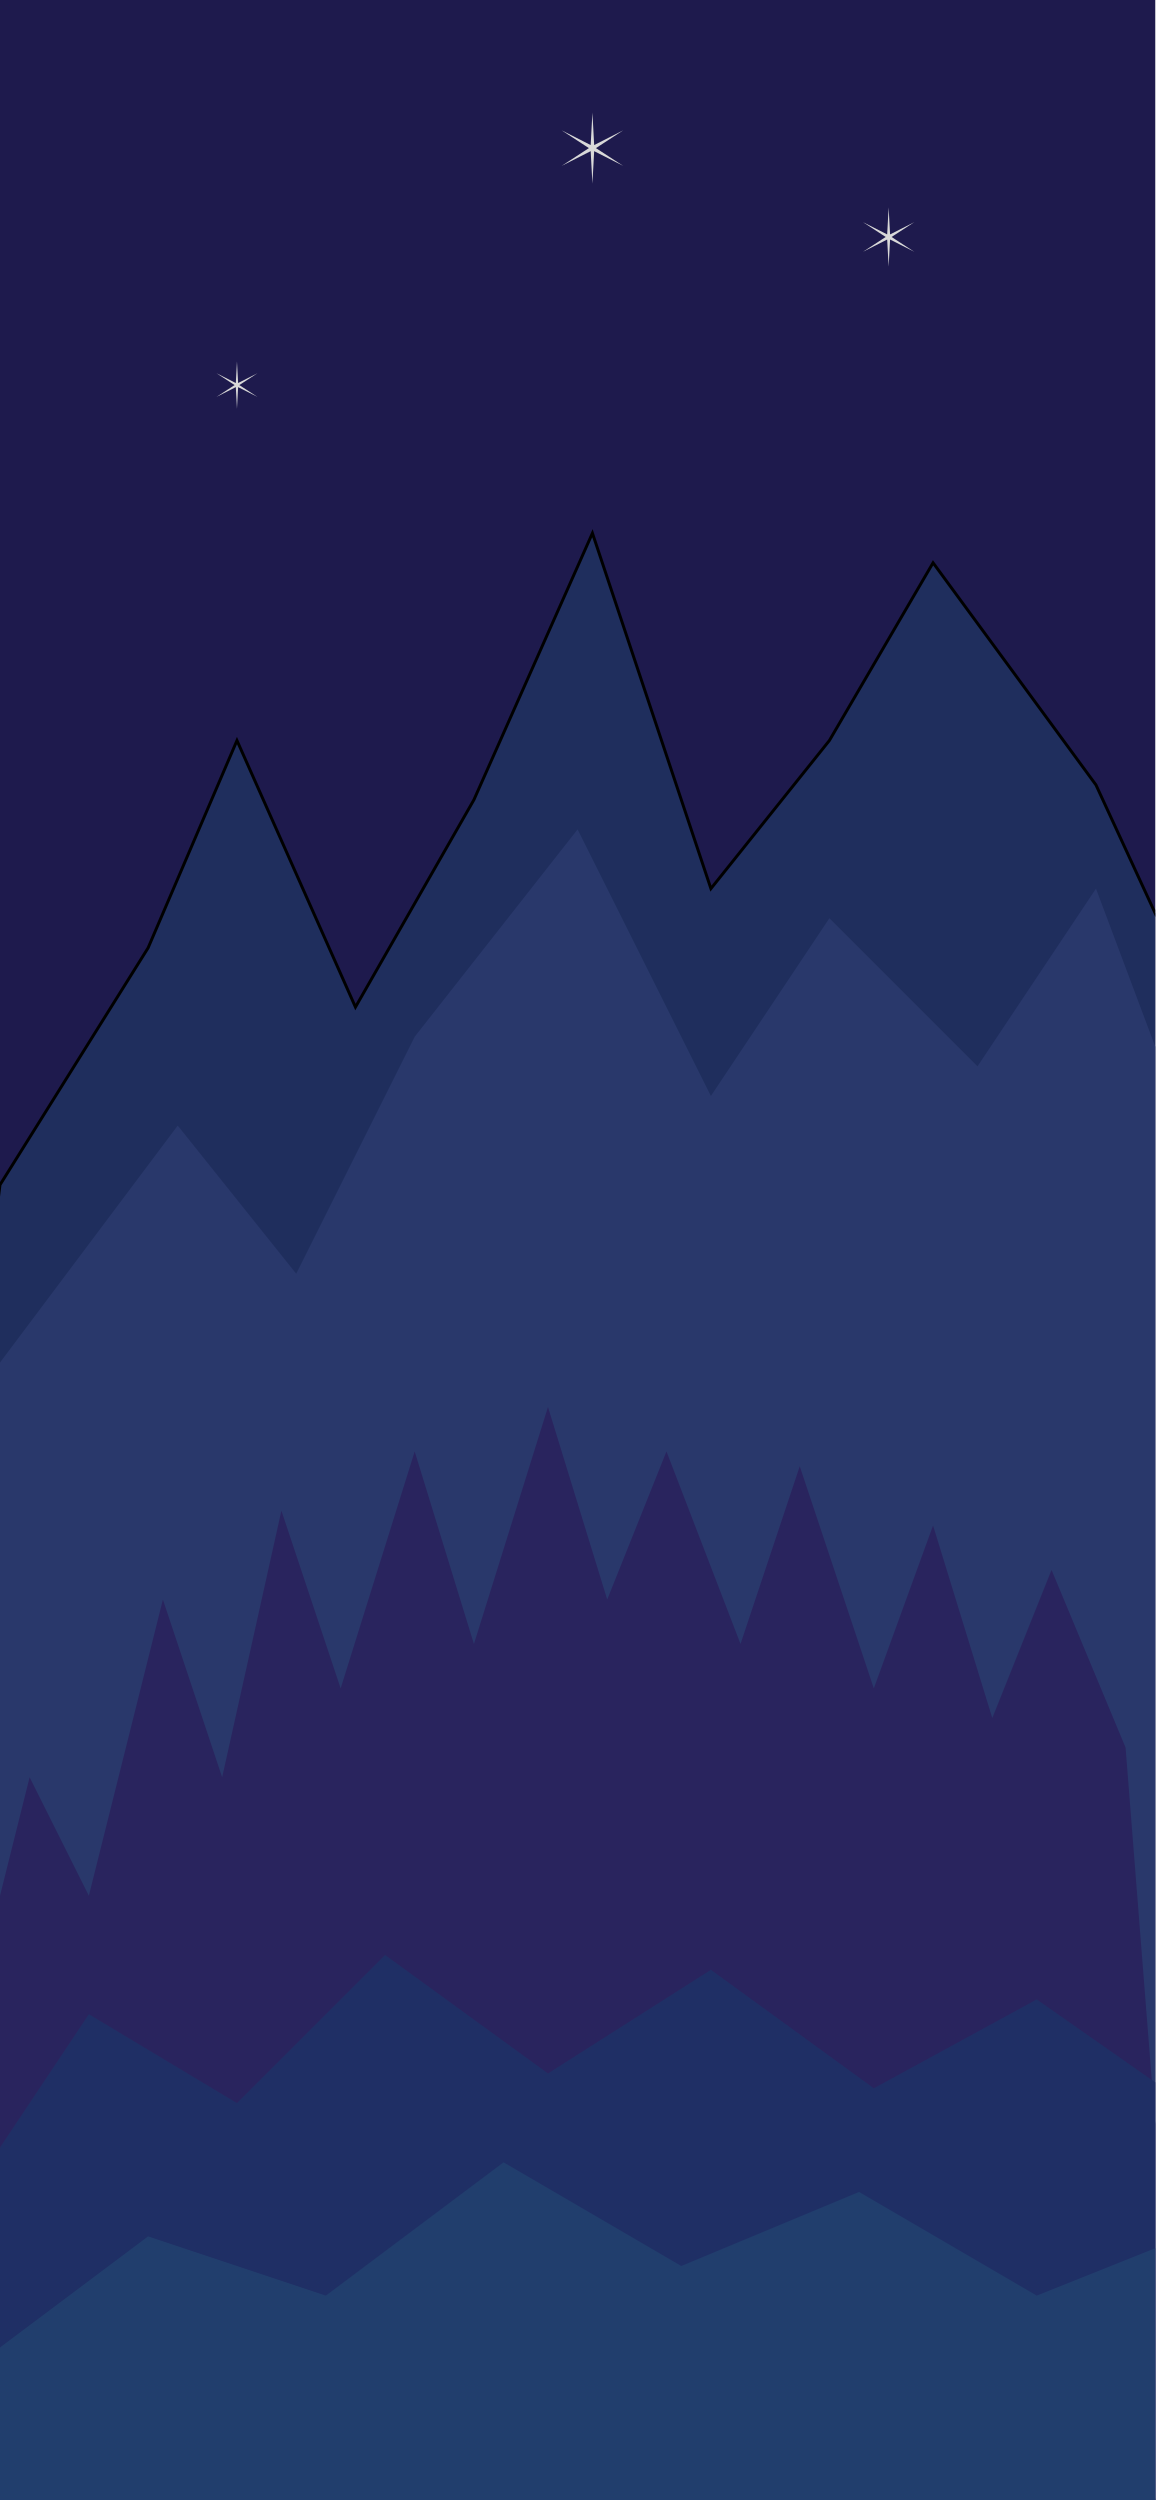
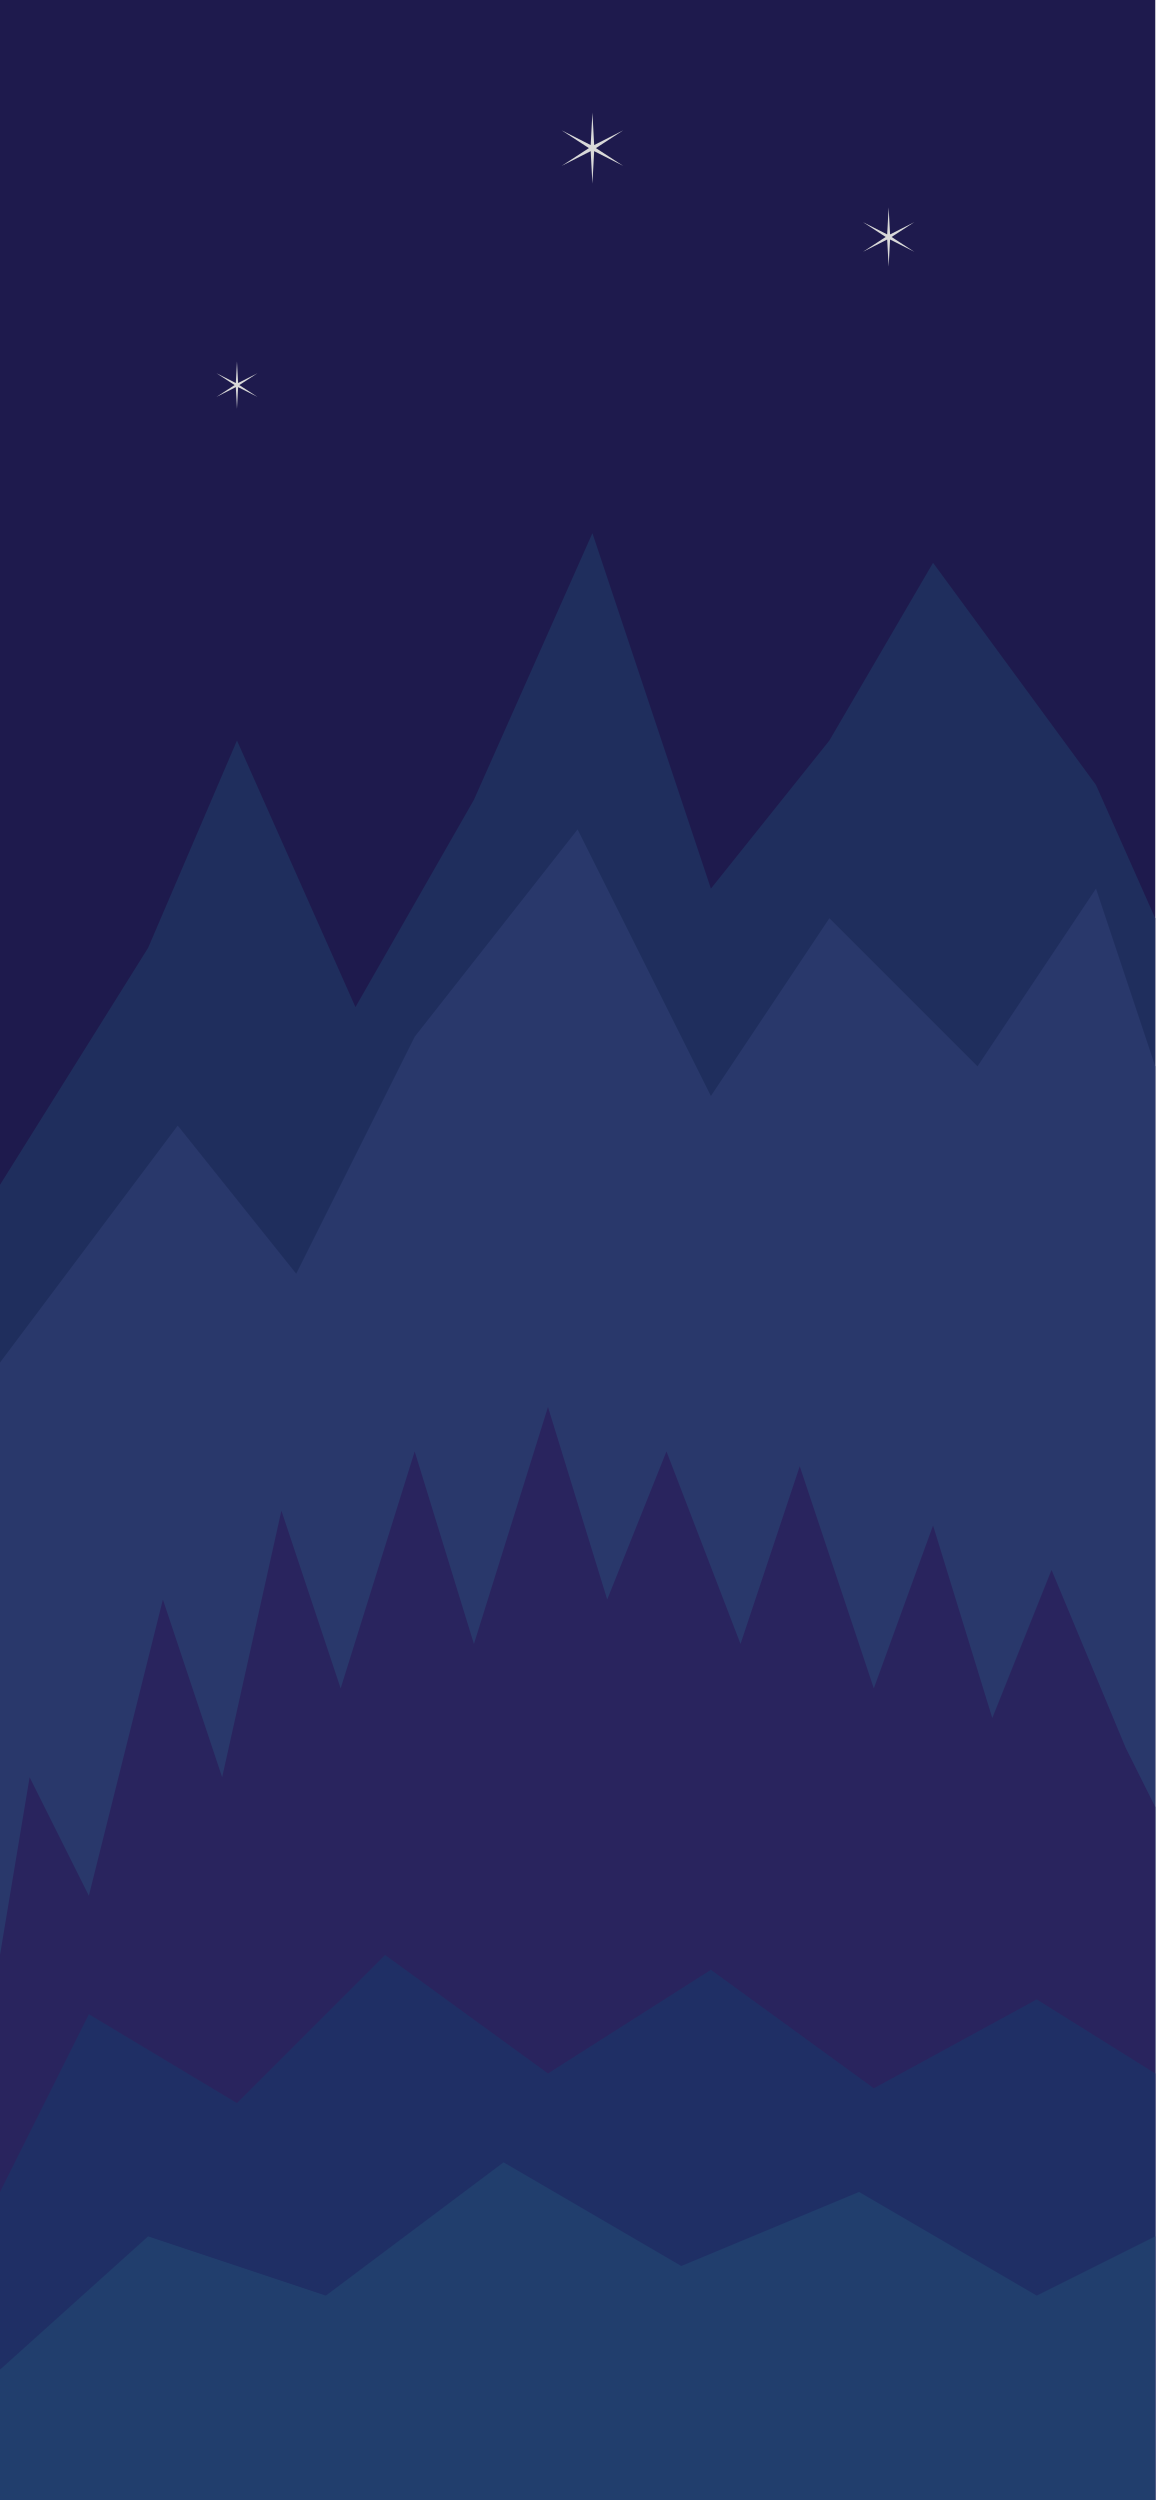
<svg xmlns="http://www.w3.org/2000/svg" width="390" height="844" viewBox="0 0 390 844" fill="none">
-   <g clip-path="url(#clip0_mobile)">
-     <rect width="390" height="844" fill="#1E1A4D" />
-     <path d="M300 70L300.49 79.14L308.66 75L300.99 80L308.66 85L300.49 80.86L300 90L299.51 80.86L291.34 85L299.01 80L291.34 75L299.51 79.14Z" fill="#D9D9D9" />
-     <path d="M80 122L80.39 129.31L86.93 126L80.79 130L86.93 134L80.39 130.69L80 138L79.61 130.69L73.07 134L79.21 130L73.07 126L79.61 129.31Z" fill="#D9D9D9" />
-     <path d="M200 38L200.59 48.97L210.39 44L201.19 50L210.39 56L200.59 51.03L200 62L199.41 51.03L189.61 56L198.81 50L189.61 44L199.41 48.97Z" fill="#D9D9D9" />
-     <path d="M-10 480L0 400L50 320L80 250L120 340L160 270L200 180L240 300L280 250L315 190L370 265L400 330L400 844L-10 844Z" fill="#1F2E5D" stroke="black" />
-     <path d="M-10 540L0 460L60 380L100 430L140 350L195 280L240 370L280 310L330 360L370 300L400 380L400 844L-10 844Z" fill="#29386B" />
-     <path d="M-10 680L10 600L30 640L55 540L75 600L95 510L115 570L140 490L160 555L185 475L205 540L225 490L250 555L270 495L295 570L315 515L335 580L355 530L380 590L400 844L-10 844Z" fill="#29245E" />
-     <path d="M-10 740L30 680L80 710L130 660L185 700L240 665L295 705L350 675L400 710L400 844L-10 844Z" fill="#1F2F65" />
-     <path d="M-10 800L50 755L110 775L170 730L230 765L290 740L350 775L400 755L400 844L-10 844Z" fill="#213E6D" />
-   </g>
-   <defs>
-     <clipPath id="clip0_mobile">
-       <rect width="390" height="844" fill="white" />
-     </clipPath>
-   </defs>
+   <rect width="390" height="844" fill="#1E1A4D" />
+   <path d="M300 70L300.49 79.14L308.66 75L300.99 80L308.66 85L300.49 80.86L300 90L299.51 80.86L291.34 85L299.01 80L291.34 75L299.51 79.14Z" fill="#D9D9D9" />
+   <path d="M80 122L80.39 129.31L86.93 126L80.79 130L86.93 134L80.39 130.69L80 138L79.61 130.69L73.07 134L79.21 130L73.07 126L79.61 129.31Z" fill="#D9D9D9" />
+   <path d="M200 38L200.59 48.97L210.39 44L201.19 50L210.39 56L200.59 51.03L200 62L199.41 51.03L189.61 56L198.81 50L189.61 44L199.41 48.97Z" fill="#D9D9D9" />
+   <path d="M0 480L0 400L50 320L80 250L120 340L160 270L200 180L240 300L280 250L315 190L370 265L390 310L390 844L0 844Z" fill="#1F2E5D" />
+   <path d="M0 540L0 460L60 380L100 430L140 350L195 280L240 370L280 310L330 360L370 300L390 360L390 844L0 844Z" fill="#29386B" />
+   <path d="M0 660L10 600L30 640L55 540L75 600L95 510L115 570L140 490L160 555L185 475L205 540L225 490L250 555L270 495L295 570L315 515L335 580L355 530L380 590L390 610L390 844L0 844Z" fill="#29245E" />
+   <path d="M0 740L30 680L80 710L130 660L185 700L240 665L295 705L350 675L390 700L390 844L0 844Z" fill="#1F2F65" />
+   <path d="M0 800L50 755L110 775L170 730L230 765L290 740L350 775L390 755L390 844L0 844Z" fill="#213E6D" />
</svg>
